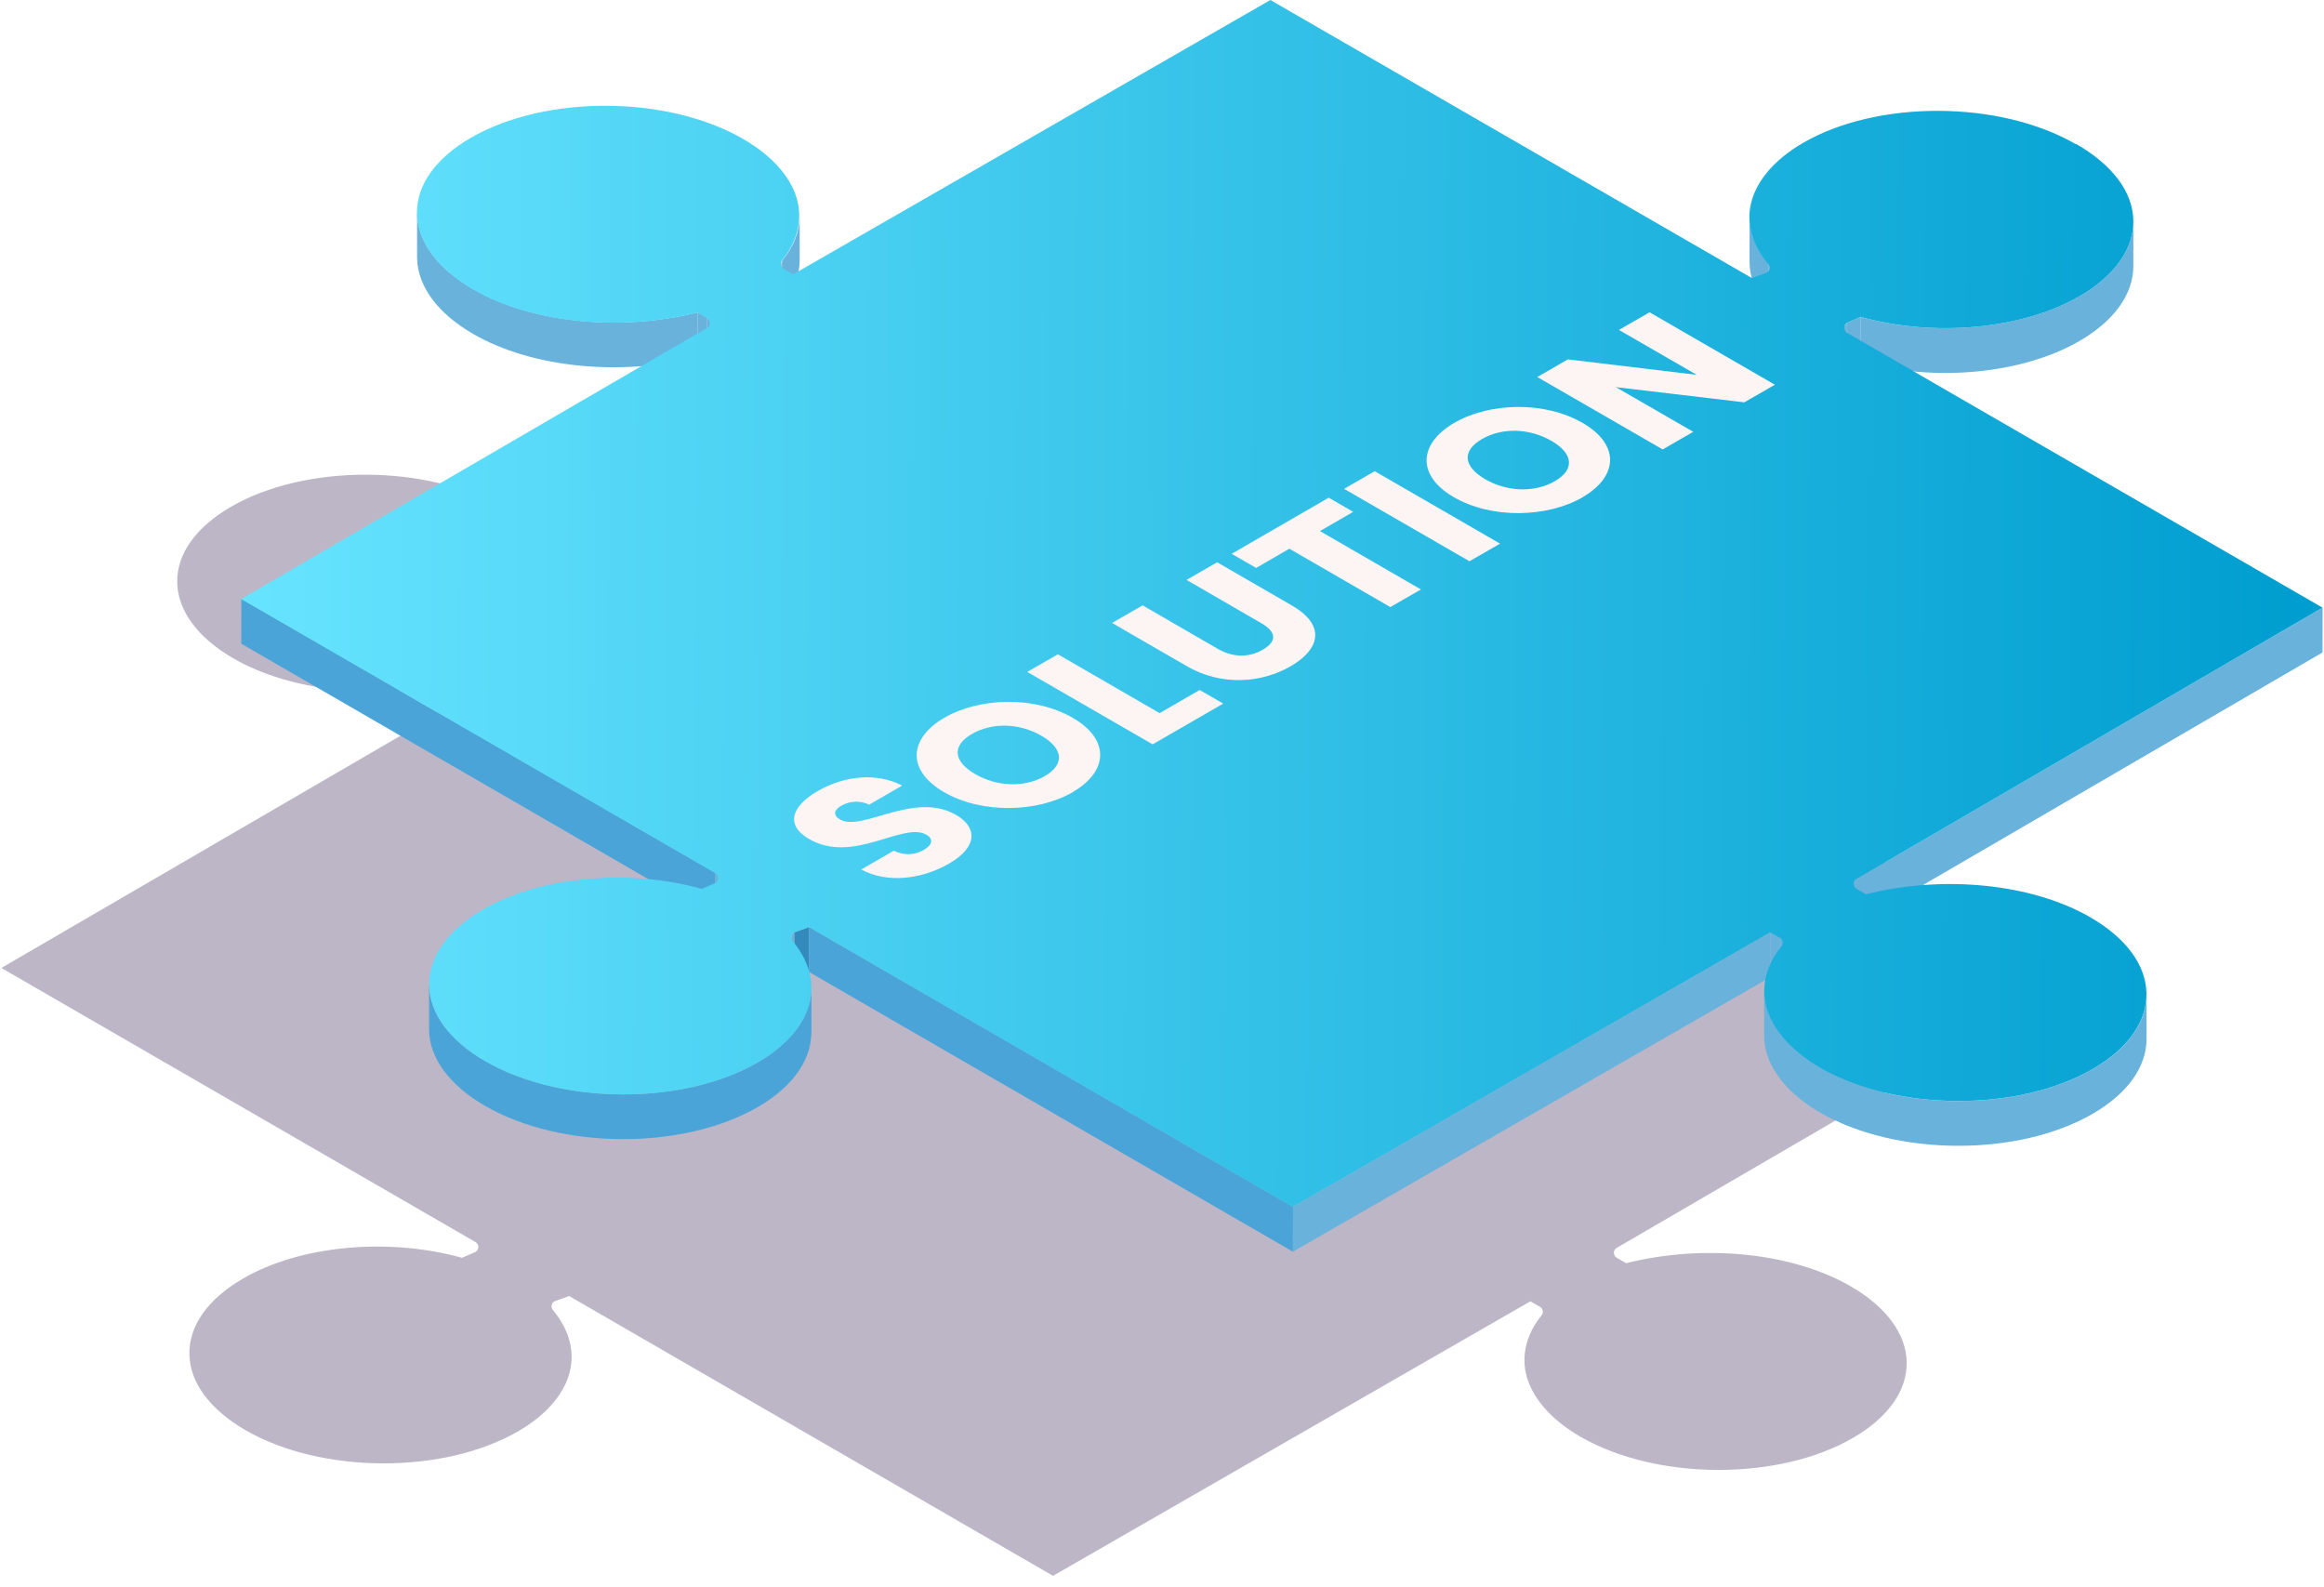
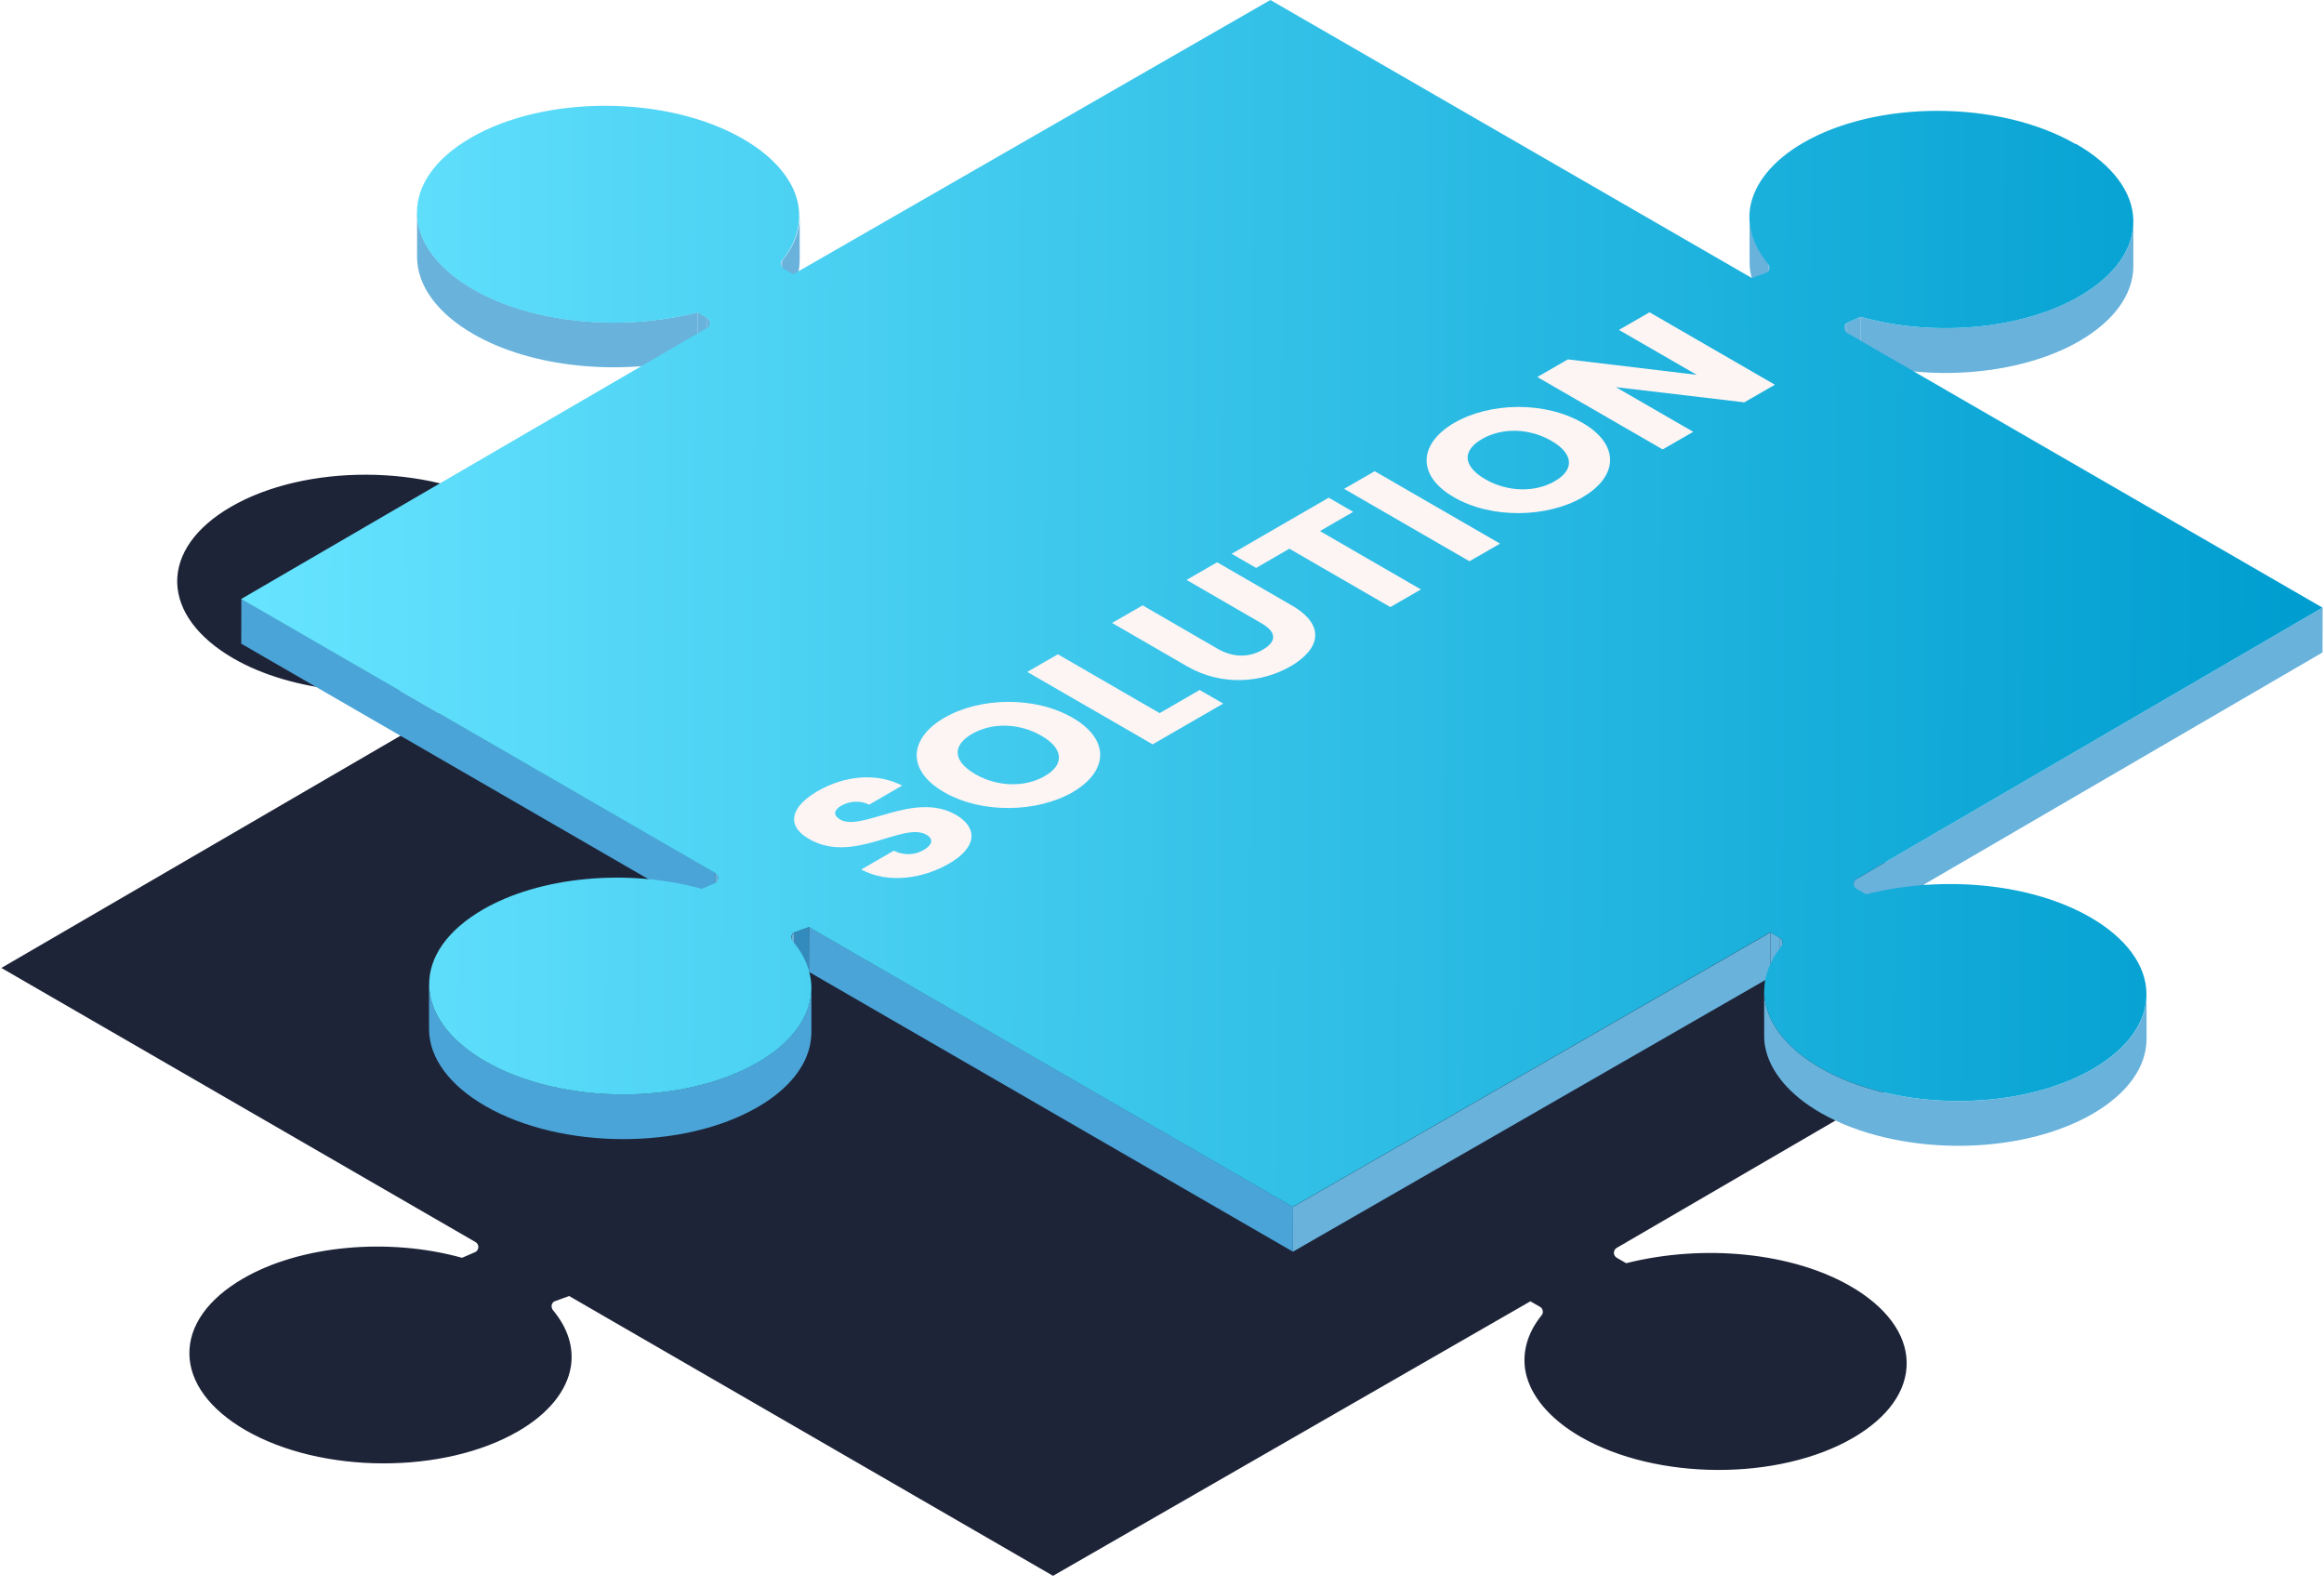
<svg xmlns="http://www.w3.org/2000/svg" width="126" height="86" viewBox="0 0 126 86" fill="none">
  <g style="mix-blend-mode:multiply">
-     <path d="M99.552 27.797C101.553 28.952 102.638 30.419 102.663 31.954C102.688 33.496 101.659 34.944 99.764 36.049C96.678 37.847 91.895 38.303 87.874 37.179L87.138 37.504C87.045 37.56 86.982 37.66 86.989 37.772C86.989 37.885 87.051 37.985 87.144 38.047L112.919 52.941L87.643 67.655C87.556 67.711 87.5 67.805 87.5 67.911C87.5 68.023 87.556 68.123 87.656 68.186L88.167 68.479C92.388 67.418 97.176 67.905 100.331 69.728C102.264 70.845 103.349 72.312 103.374 73.847C103.399 75.389 102.37 76.838 100.475 77.943C96.441 80.29 89.807 80.265 85.686 77.886C84.033 76.931 82.973 75.677 82.711 74.366C82.512 73.317 82.811 72.256 83.578 71.307C83.64 71.238 83.659 71.144 83.641 71.051C83.628 70.957 83.566 70.882 83.485 70.839L82.973 70.545L57.092 85.427L30.856 70.258L30.052 70.552C29.977 70.595 29.921 70.67 29.908 70.764C29.896 70.857 29.921 70.945 29.977 71.02C30.781 71.981 31.118 73.042 30.949 74.091C30.737 75.402 29.727 76.644 28.1 77.587C24.06 79.934 17.426 79.909 13.311 77.531C11.378 76.413 10.293 74.946 10.268 73.41C10.243 71.869 11.272 70.42 13.168 69.316C16.254 67.518 21.03 67.068 25.051 68.186L25.787 67.867C25.88 67.811 25.936 67.705 25.936 67.599C25.936 67.486 25.874 67.387 25.774 67.33L0.074 52.473L25.344 37.772C25.438 37.716 25.488 37.616 25.494 37.504C25.494 37.392 25.431 37.292 25.332 37.236L24.82 36.942C20.599 38.003 15.805 37.51 12.656 35.694C10.723 34.576 9.639 33.109 9.607 31.573C9.582 30.038 10.611 28.583 12.513 27.479C16.553 25.131 23.181 25.156 27.296 27.535C28.954 28.496 30.014 29.744 30.27 31.055C30.469 32.104 30.17 33.165 29.403 34.114C29.341 34.183 29.322 34.276 29.341 34.364C29.353 34.458 29.416 34.532 29.497 34.576L30.008 34.87L55.877 20L81.976 35.069L82.786 34.782C82.867 34.739 82.923 34.657 82.936 34.57C82.948 34.476 82.923 34.383 82.861 34.314C82.057 33.353 81.72 32.291 81.888 31.249C82.107 29.938 83.123 28.696 84.744 27.753C88.778 25.406 95.412 25.431 99.533 27.809L99.552 27.797Z" fill="#BDB6C6" />
+     <path d="M99.552 27.797C101.553 28.952 102.638 30.419 102.663 31.954C102.688 33.496 101.659 34.944 99.764 36.049C96.678 37.847 91.895 38.303 87.874 37.179L87.138 37.504C87.045 37.56 86.982 37.66 86.989 37.772C86.989 37.885 87.051 37.985 87.144 38.047L112.919 52.941L87.643 67.655C87.556 67.711 87.5 67.805 87.5 67.911C87.5 68.023 87.556 68.123 87.656 68.186L88.167 68.479C92.388 67.418 97.176 67.905 100.331 69.728C102.264 70.845 103.349 72.312 103.374 73.847C103.399 75.389 102.37 76.838 100.475 77.943C96.441 80.29 89.807 80.265 85.686 77.886C84.033 76.931 82.973 75.677 82.711 74.366C82.512 73.317 82.811 72.256 83.578 71.307C83.64 71.238 83.659 71.144 83.641 71.051C83.628 70.957 83.566 70.882 83.485 70.839L82.973 70.545L57.092 85.427L30.856 70.258L30.052 70.552C29.977 70.595 29.921 70.67 29.908 70.764C29.896 70.857 29.921 70.945 29.977 71.02C30.781 71.981 31.118 73.042 30.949 74.091C30.737 75.402 29.727 76.644 28.1 77.587C24.06 79.934 17.426 79.909 13.311 77.531C11.378 76.413 10.293 74.946 10.268 73.41C10.243 71.869 11.272 70.42 13.168 69.316C16.254 67.518 21.03 67.068 25.051 68.186L25.787 67.867C25.88 67.811 25.936 67.705 25.936 67.599C25.936 67.486 25.874 67.387 25.774 67.33L0.074 52.473L25.344 37.772C25.438 37.716 25.488 37.616 25.494 37.504C25.494 37.392 25.431 37.292 25.332 37.236L24.82 36.942C20.599 38.003 15.805 37.51 12.656 35.694C10.723 34.576 9.639 33.109 9.607 31.573C9.582 30.038 10.611 28.583 12.513 27.479C16.553 25.131 23.181 25.156 27.296 27.535C28.954 28.496 30.014 29.744 30.27 31.055C30.469 32.104 30.17 33.165 29.403 34.114C29.341 34.183 29.322 34.276 29.341 34.364C29.353 34.458 29.416 34.532 29.497 34.576L30.008 34.87L55.877 20L81.976 35.069L82.786 34.782C82.867 34.739 82.923 34.657 82.936 34.57C82.948 34.476 82.923 34.383 82.861 34.314C82.057 33.353 81.72 32.291 81.888 31.249C82.107 29.938 83.123 28.696 84.744 27.753C88.778 25.406 95.412 25.431 99.533 27.809L99.552 27.797Z" fill="#1e2438" />
  </g>
  <path d="M43.357 11.686V14.114C43.35 14.945 43.032 15.775 42.428 16.53V14.102C43.045 13.347 43.357 12.516 43.357 11.686Z" fill="#68B2DC" />
  <path d="M95.879 14.308V16.736C95.199 15.931 94.856 15.057 94.856 14.183V11.754C94.856 12.628 95.206 13.508 95.879 14.308Z" fill="#68B2DC" />
  <path d="M42.427 14.102V16.53C42.371 16.586 42.352 16.655 42.352 16.723V14.295C42.359 14.226 42.384 14.158 42.427 14.102Z" fill="#68B2DC" />
  <path d="M95.954 14.52V16.948C95.948 16.873 95.917 16.798 95.873 16.736V14.308C95.929 14.37 95.954 14.445 95.954 14.52Z" fill="#68B2DC" />
  <path d="M38.344 17.223L38.337 19.651L37.826 19.358L37.832 16.93L38.344 17.223Z" fill="#68B2DC" />
  <path d="M100.874 17.179L100.868 19.614L100.132 19.932L100.138 17.504L100.874 17.179Z" fill="#68B2DC" />
  <path d="M38.506 17.491V19.919C38.5 19.807 38.438 19.707 38.338 19.651V17.223C38.444 17.279 38.506 17.385 38.506 17.491Z" fill="#68B2DC" />
  <path d="M100.138 17.504V19.932C100.039 19.982 99.982 20.082 99.982 20.188V17.76C99.989 17.654 100.051 17.56 100.138 17.504Z" fill="#68B2DC" />
  <path d="M37.833 16.93V19.358C33.605 20.419 28.811 19.926 25.662 18.109C23.729 16.992 22.645 15.525 22.613 13.989C22.613 13.97 22.613 13.952 22.613 13.927V11.498C22.613 11.498 22.619 11.536 22.619 11.561C22.645 13.103 23.729 14.564 25.668 15.681C28.817 17.497 33.612 17.991 37.833 16.93Z" fill="#68B2DC" />
  <path d="M115.663 12.023V14.451C115.65 15.962 114.621 17.392 112.757 18.478C109.671 20.276 104.889 20.731 100.867 19.608V17.179C104.895 18.303 109.671 17.847 112.763 16.049C114.634 14.963 115.663 13.534 115.663 12.023Z" fill="#68B2DC" />
  <path d="M38.78 47.318L38.774 49.752L13.08 34.895L13.086 32.467L38.78 47.318Z" fill="#4AA4D7" />
  <path d="M125.925 32.941L125.919 35.37L100.643 50.083L100.649 47.649L125.925 32.941Z" fill="#68B2DC" />
  <path d="M38.943 47.586V50.015C38.937 49.902 38.874 49.802 38.774 49.746V47.318C38.88 47.374 38.943 47.48 38.943 47.586Z" fill="#68B2DC" />
  <path d="M100.649 47.648V50.077C100.555 50.133 100.499 50.22 100.499 50.32V47.892C100.505 47.792 100.561 47.705 100.649 47.648Z" fill="#68B2DC" />
  <path d="M43.868 50.258L43.855 52.686L43.051 52.98L43.063 50.545L43.868 50.258Z" fill="#338BBD" />
  <path d="M96.497 50.838L96.484 53.267L95.98 52.973L95.986 50.545L96.497 50.838Z" fill="#68B2DC" />
  <path d="M43.064 50.545V52.973C42.983 53.017 42.926 53.092 42.914 53.185C42.914 53.204 42.914 53.217 42.914 53.235V50.807C42.914 50.807 42.92 50.776 42.926 50.757C42.939 50.663 42.995 50.589 43.07 50.545H43.064Z" fill="#68B2DC" />
  <path d="M96.653 51.113V53.541C96.653 53.541 96.647 53.504 96.64 53.479C96.628 53.385 96.565 53.31 96.484 53.267V50.838C96.572 50.882 96.628 50.963 96.647 51.051C96.647 51.069 96.647 51.088 96.647 51.113H96.653Z" fill="#68B2DC" />
  <path d="M43.993 53.56V55.989C43.986 56.163 43.974 56.338 43.943 56.513C43.731 57.824 42.721 59.066 41.093 60.009C37.053 62.356 30.419 62.331 26.304 59.953C24.372 58.835 23.287 57.368 23.262 55.832C23.262 55.807 23.262 55.789 23.262 55.764V53.335C23.262 53.335 23.268 53.379 23.268 53.404C23.293 54.94 24.378 56.407 26.311 57.524C30.426 59.903 37.059 59.934 41.1 57.58C42.727 56.638 43.737 55.389 43.949 54.085C43.98 53.91 43.993 53.735 43.993 53.56Z" fill="#4AA4D7" />
  <path d="M116.379 53.916V56.344C116.367 57.855 115.338 59.285 113.474 60.371C109.44 62.718 102.806 62.693 98.685 60.315C97.033 59.36 95.973 58.105 95.711 56.794C95.667 56.582 95.648 56.363 95.648 56.151V53.723C95.655 53.935 95.673 54.153 95.717 54.366C95.973 55.676 97.033 56.931 98.691 57.886C102.812 60.271 109.446 60.29 113.48 57.943C115.351 56.856 116.379 55.427 116.379 53.916Z" fill="#68B2DC" />
  <path d="M95.986 50.545L95.98 52.973L70.099 67.855L70.105 65.427L95.986 50.545Z" fill="#68B2DC" />
  <path d="M70.104 65.427L70.098 67.855L43.855 52.686L43.868 50.258L70.104 65.427Z" fill="#4AA4D7" />
  <path d="M112.552 7.797C114.553 8.952 115.638 10.419 115.663 11.954C115.688 13.496 114.659 14.944 112.764 16.049C109.678 17.847 104.895 18.303 100.874 17.179L100.138 17.504C100.045 17.56 99.982 17.66 99.989 17.772C99.989 17.885 100.051 17.985 100.144 18.047L125.919 32.941L100.643 47.655C100.556 47.711 100.5 47.805 100.5 47.911C100.5 48.023 100.556 48.123 100.656 48.186L101.167 48.479C105.388 47.418 110.176 47.905 113.331 49.727C115.264 50.845 116.349 52.312 116.374 53.847C116.399 55.389 115.37 56.838 113.475 57.943C109.441 60.29 102.807 60.265 98.686 57.886C97.033 56.931 95.973 55.677 95.711 54.366C95.512 53.317 95.811 52.256 96.578 51.307C96.64 51.238 96.659 51.145 96.641 51.051C96.628 50.957 96.566 50.882 96.485 50.839L95.973 50.545L70.092 65.427L43.856 50.258L43.052 50.551C42.977 50.595 42.921 50.67 42.908 50.764C42.896 50.857 42.921 50.945 42.977 51.02C43.781 51.981 44.118 53.042 43.949 54.091C43.737 55.402 42.727 56.644 41.1 57.587C37.06 59.934 30.426 59.909 26.311 57.531C24.378 56.413 23.293 54.946 23.268 53.41C23.243 51.869 24.272 50.42 26.168 49.316C29.254 47.518 34.03 47.068 38.051 48.186L38.787 47.867C38.88 47.811 38.937 47.705 38.937 47.599C38.937 47.486 38.874 47.387 38.775 47.33L13.074 32.473L38.344 17.772C38.438 17.716 38.488 17.616 38.494 17.504C38.494 17.392 38.431 17.292 38.332 17.235L37.821 16.942C33.599 18.003 28.805 17.51 25.656 15.694C23.723 14.576 22.639 13.109 22.607 11.573C22.582 10.038 23.611 8.583 25.513 7.478C29.553 5.131 36.181 5.156 40.296 7.535C41.954 8.496 43.014 9.745 43.27 11.055C43.469 12.104 43.17 13.165 42.403 14.114C42.341 14.183 42.322 14.277 42.341 14.364C42.353 14.458 42.416 14.533 42.497 14.576L43.008 14.87L68.876 0L94.976 15.069L95.786 14.782C95.867 14.739 95.923 14.657 95.936 14.57C95.948 14.476 95.923 14.383 95.861 14.314C95.057 13.353 94.72 12.291 94.888 11.249C95.107 9.938 96.123 8.696 97.744 7.753C101.778 5.406 108.412 5.431 112.533 7.809L112.552 7.797Z" fill="url(#paint0_linear_661_9887)" />
  <path d="M51.45 46.819C49.985 47.661 48.12 47.905 46.693 47.137L48.457 46.119C49.031 46.394 49.611 46.35 50.072 46.082C50.558 45.801 50.627 45.483 50.228 45.252C48.968 44.521 46.25 46.881 43.856 45.476C42.565 44.734 42.908 43.71 44.33 42.886C45.813 42.031 47.547 41.881 48.912 42.586L47.123 43.622C46.655 43.385 46.088 43.416 45.633 43.666C45.227 43.891 45.128 44.184 45.552 44.428C46.736 45.108 49.561 42.861 51.836 44.178C52.977 44.84 53.04 45.901 51.45 46.819Z" fill="#FDF5F4" />
  <path d="M58.165 42.942C56.238 44.053 53.227 44.128 51.182 42.942C49.137 41.762 49.274 40.027 51.2 38.91C53.139 37.792 56.107 37.73 58.152 38.91C60.197 40.089 60.091 41.818 58.165 42.936V42.942ZM56.65 42.068C57.735 41.444 57.654 40.576 56.469 39.889C55.259 39.19 53.788 39.159 52.703 39.783C51.599 40.42 51.668 41.269 52.878 41.968C54.069 42.655 55.552 42.705 56.656 42.068H56.65Z" fill="#FDF5F4" />
  <path d="M57.354 35.47L62.872 38.66L65.041 37.405L66.32 38.142L62.491 40.351L55.695 36.425L57.354 35.47Z" fill="#FDF5F4" />
  <path d="M60.291 33.772L61.95 32.817L66.015 35.17C66.819 35.632 67.679 35.676 68.465 35.22C69.251 34.764 69.201 34.259 68.396 33.79L64.331 31.437L65.99 30.482L70.049 32.829C71.925 33.915 71.539 35.214 69.974 36.119C68.396 37.03 66.239 37.205 64.356 36.119L60.297 33.772H60.291Z" fill="#FDF5F4" />
  <path d="M66.782 30.02L72.038 26.98L73.366 27.748L71.564 28.79L77.038 31.955L75.379 32.91L69.905 29.745L68.103 30.788L66.775 30.02H66.782Z" fill="#FDF5F4" />
  <path d="M72.873 26.5L74.531 25.544L81.328 29.471L79.669 30.426L72.873 26.5Z" fill="#FDF5F4" />
  <path d="M85.81 26.955C83.884 28.067 80.872 28.141 78.827 26.955C76.782 25.776 76.919 24.04 78.846 22.923C80.785 21.805 83.753 21.743 85.798 22.923C87.843 24.102 87.737 25.832 85.81 26.949V26.955ZM84.302 26.081C85.386 25.457 85.305 24.589 84.121 23.903C82.911 23.204 81.44 23.172 80.355 23.797C79.251 24.433 79.32 25.282 80.529 25.982C81.72 26.668 83.204 26.718 84.308 26.081H84.302Z" fill="#FDF5F4" />
  <path d="M89.433 16.93L96.229 20.856L94.57 21.811L87.606 20.987L91.802 23.409L90.144 24.364L83.348 20.438L85.006 19.483L91.989 20.319L87.774 17.885L89.433 16.93Z" fill="#FDF5F4" />
  <defs>
    <linearGradient id="paint0_linear_661_9887" x1="13.074" y1="16.357" x2="124.313" y2="16.873" gradientUnits="userSpaceOnUse">
      <stop stop-color="#67E4FF" />
      <stop offset="1" stop-color="#009ED0" />
    </linearGradient>
  </defs>
</svg>
